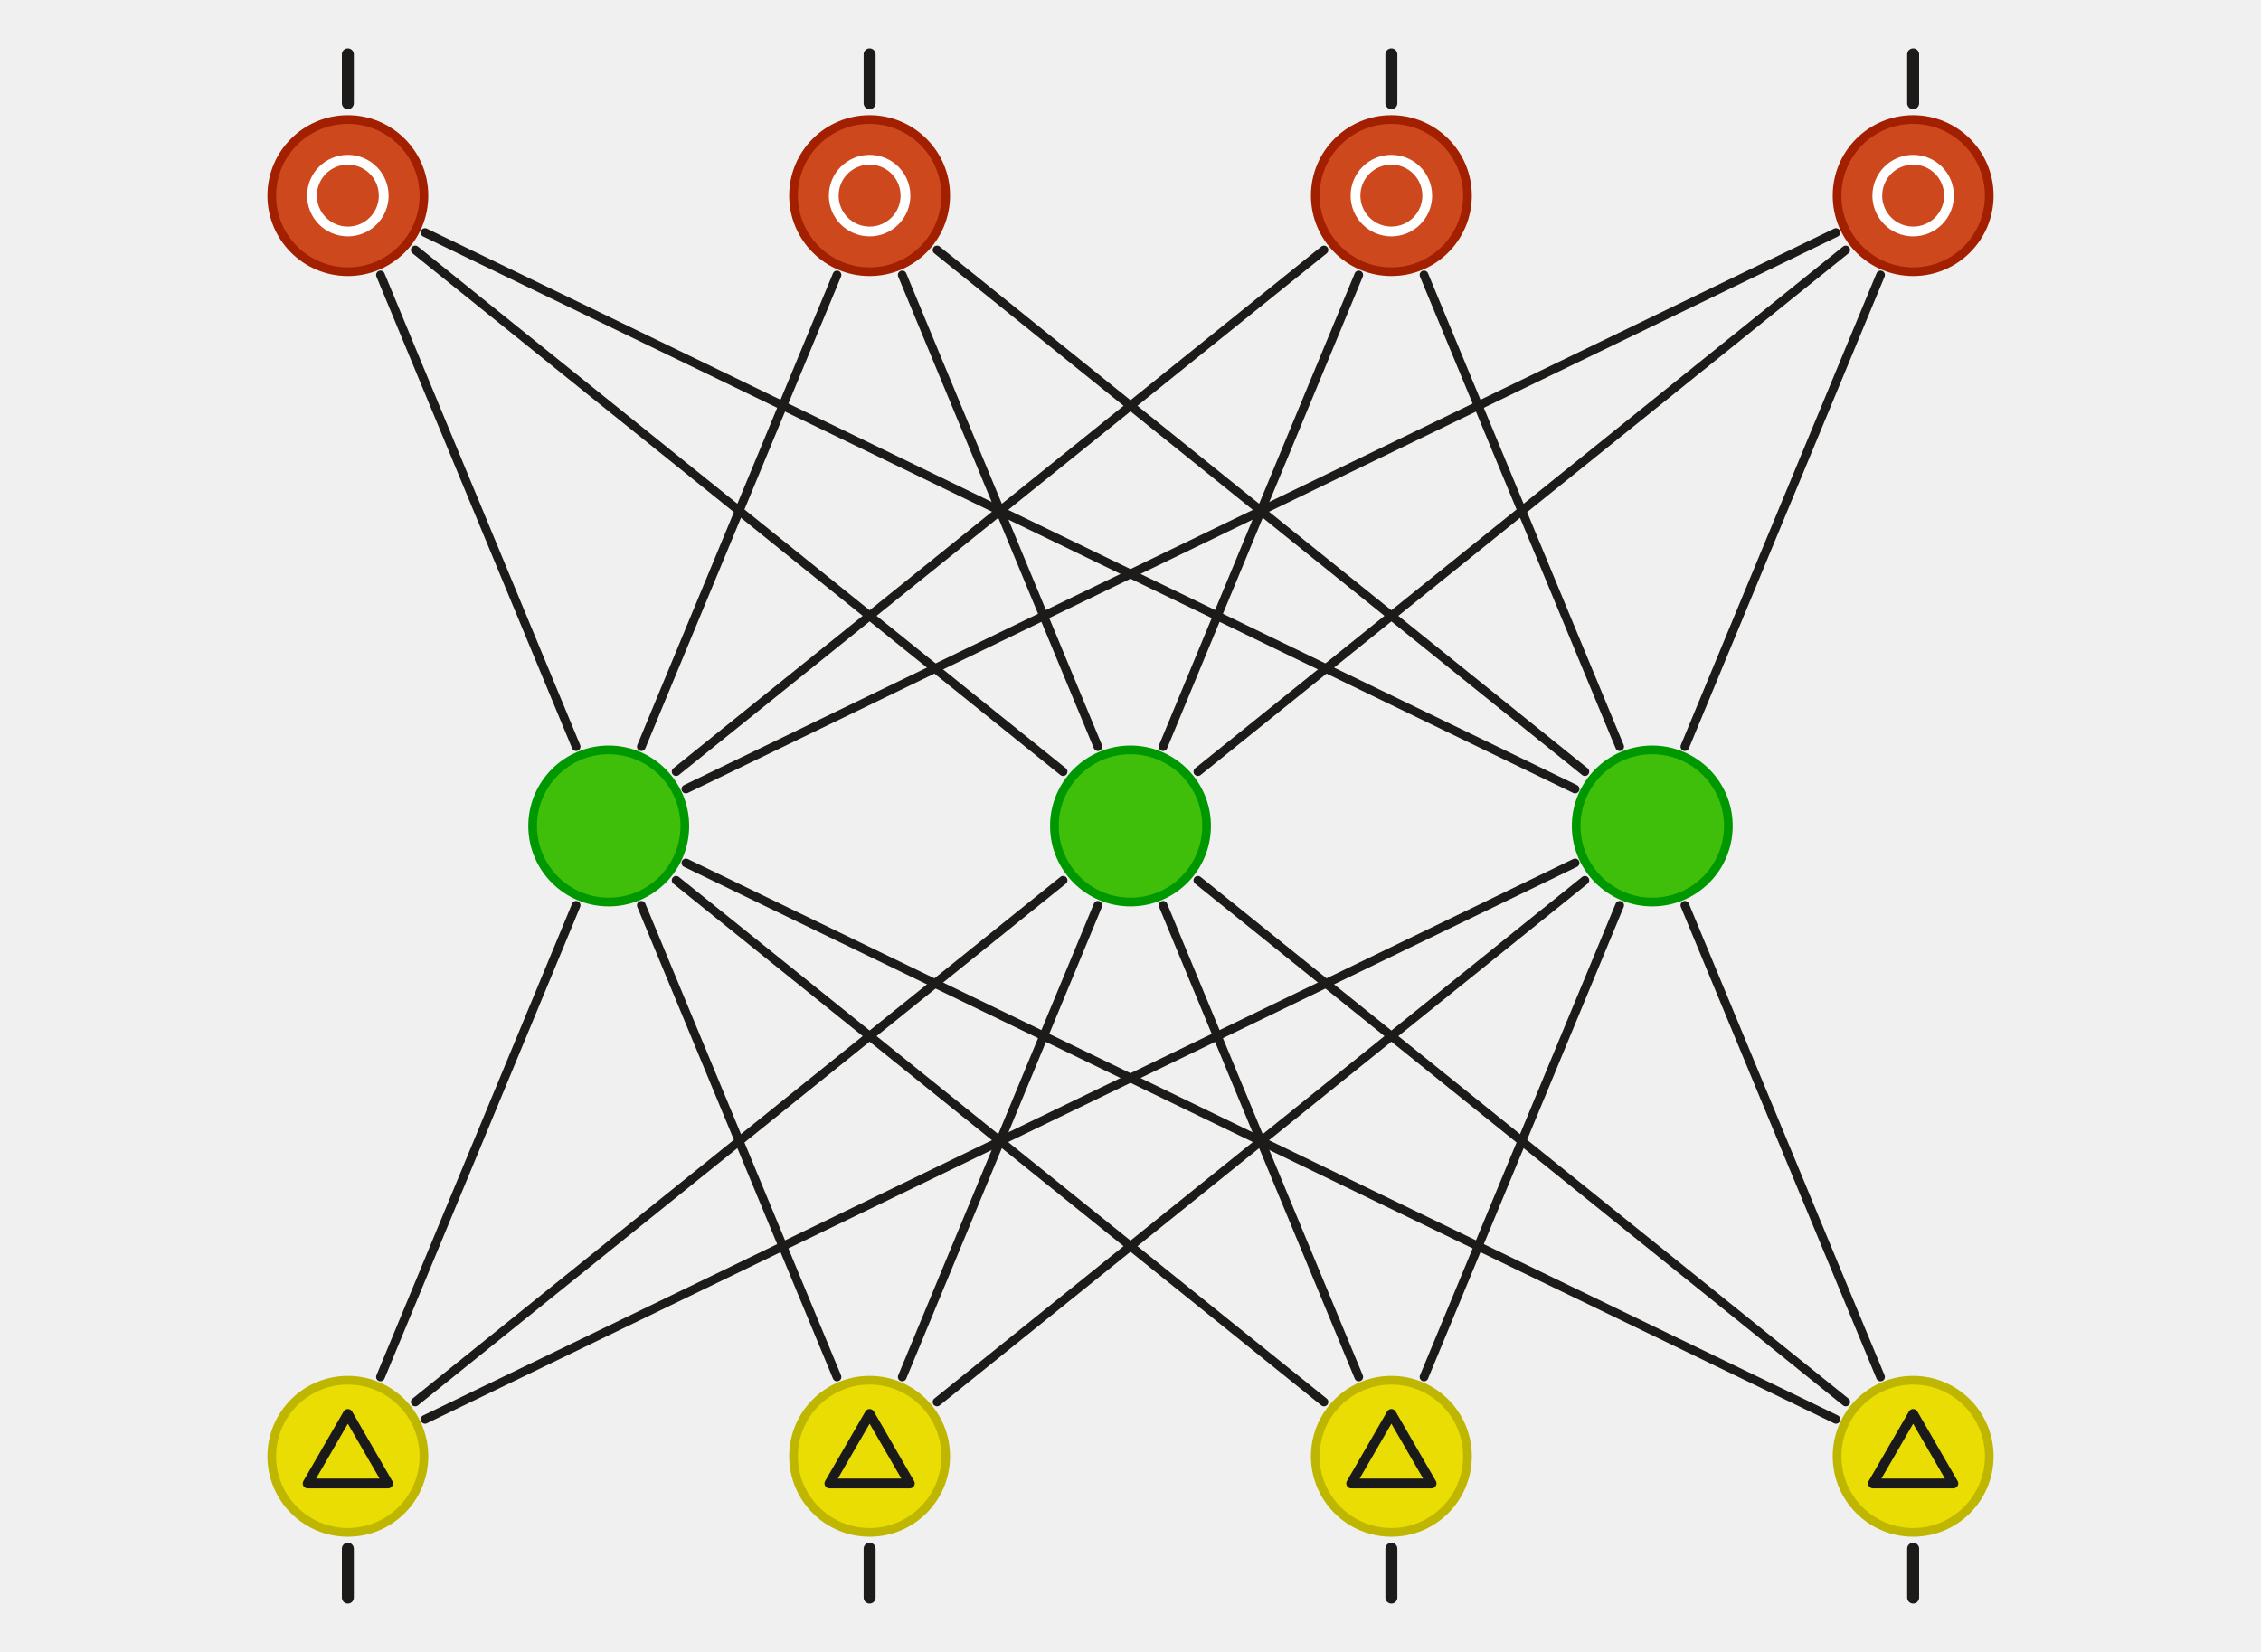
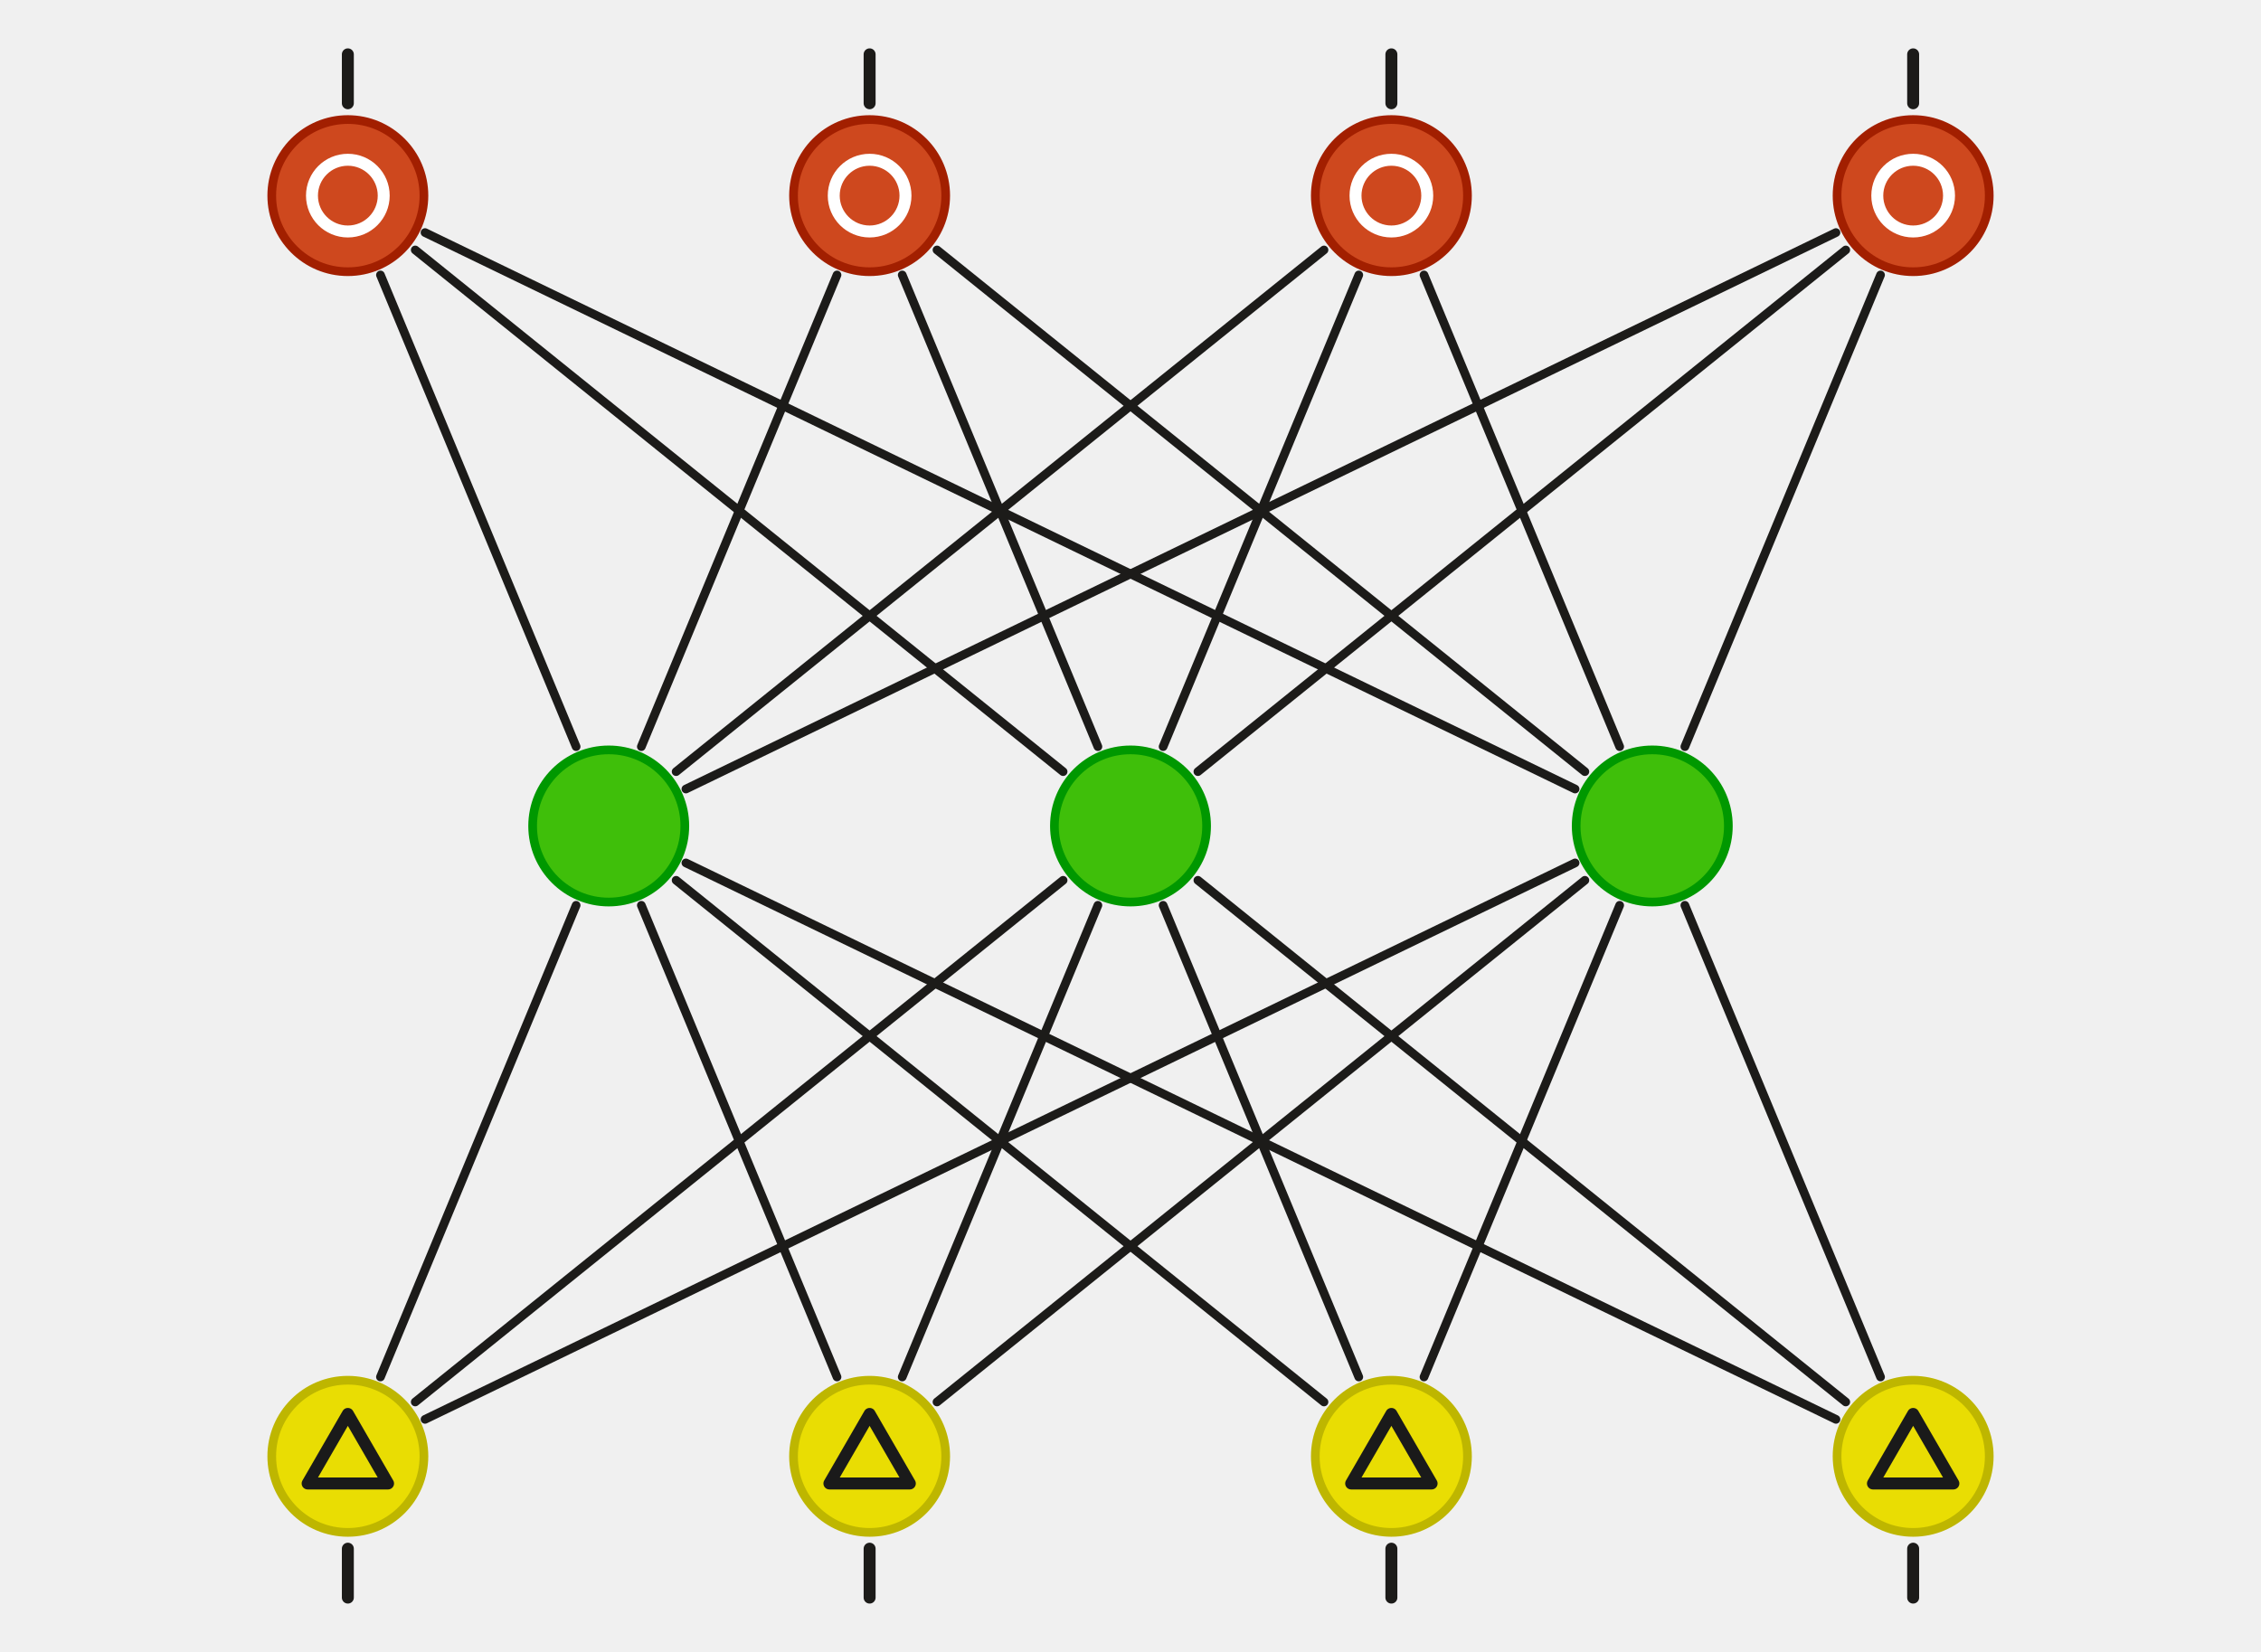
<svg xmlns="http://www.w3.org/2000/svg" viewBox="0 0 208 152" width="416" height="304" role="img">
  <defs>
    <marker id="arr-denoising_ae" viewBox="0 0 10 10" refX="8" refY="5" markerUnits="userSpaceOnUse" markerWidth="5.4" markerHeight="5.4" orient="auto-start-reverse">
      <path d="M2 1L8 5L2 9" fill="none" stroke="#1C1B19" stroke-width="1.481" stroke-linecap="round" stroke-linejoin="round" />
    </marker>
  </defs>
  <g fill="none" stroke="#1C1B19" stroke-width="0.8" stroke-linecap="round" stroke-linejoin="round">
    <line x1="35" y1="126.7" x2="53" y2="83.3" />
    <line x1="77" y1="126.7" x2="59" y2="83.3" />
    <line x1="121.8" y1="129" x2="62.2" y2="81" />
    <line x1="168.9" y1="130.6" x2="63.1" y2="79.4" />
    <line x1="38.2" y1="129" x2="97.8" y2="81" />
    <line x1="83" y1="126.7" x2="101" y2="83.3" />
    <line x1="125" y1="126.7" x2="107" y2="83.3" />
    <line x1="169.8" y1="129" x2="110.2" y2="81" />
    <line x1="39.1" y1="130.6" x2="144.9" y2="79.4" />
    <line x1="86.2" y1="129" x2="145.8" y2="81" />
    <line x1="131" y1="126.7" x2="149" y2="83.3" />
    <line x1="173" y1="126.7" x2="155" y2="83.3" />
    <line x1="53" y1="68.7" x2="35" y2="25.3" />
    <line x1="97.8" y1="71" x2="38.2" y2="23" />
    <line x1="144.9" y1="72.6" x2="39.1" y2="21.4" />
    <line x1="59" y1="68.7" x2="77" y2="25.3" />
    <line x1="101" y1="68.7" x2="83" y2="25.3" />
    <line x1="145.8" y1="71" x2="86.2" y2="23" />
    <line x1="62.2" y1="71" x2="121.8" y2="23" />
    <line x1="107" y1="68.7" x2="125" y2="25.3" />
    <line x1="149" y1="68.7" x2="131" y2="25.3" />
    <line x1="63.1" y1="72.6" x2="168.9" y2="21.4" />
    <line x1="110.2" y1="71" x2="169.8" y2="23" />
    <line x1="155" y1="68.7" x2="173" y2="25.3" />
  </g>
  <circle cx="32" cy="134" r="7" fill="#E9DD03" stroke="#BEB600" stroke-width="0.8" />
-   <g fill="none" stroke="#1A1A1A" stroke-width="0.9" stroke-linejoin="round">
+   <g fill="none" stroke="#1A1A1A" stroke-width="1.1" stroke-linejoin="round">
    <polygon points="32,130.1 35.7,136.5 28.3,136.5" />
  </g>
  <g stroke="#1C1B19" stroke-width="1.1" stroke-linecap="round">
    <line x1="32" y1="142.5" x2="32" y2="147" />
  </g>
  <circle cx="80" cy="134" r="7" fill="#E9DD03" stroke="#BEB600" stroke-width="0.8" />
-   <g fill="none" stroke="#1A1A1A" stroke-width="0.9" stroke-linejoin="round">
+   <g fill="none" stroke="#1A1A1A" stroke-width="1.1" stroke-linejoin="round">
    <polygon points="80,130.1 83.7,136.5 76.3,136.5" />
  </g>
  <g stroke="#1C1B19" stroke-width="1.1" stroke-linecap="round">
    <line x1="80" y1="142.5" x2="80" y2="147" />
  </g>
  <circle cx="128" cy="134" r="7" fill="#E9DD03" stroke="#BEB600" stroke-width="0.8" />
-   <g fill="none" stroke="#1A1A1A" stroke-width="0.9" stroke-linejoin="round">
+   <g fill="none" stroke="#1A1A1A" stroke-width="1.1" stroke-linejoin="round">
    <polygon points="128,130.1 131.7,136.5 124.3,136.5" />
  </g>
  <g stroke="#1C1B19" stroke-width="1.1" stroke-linecap="round">
    <line x1="128" y1="142.5" x2="128" y2="147" />
  </g>
  <circle cx="176" cy="134" r="7" fill="#E9DD03" stroke="#BEB600" stroke-width="0.8" />
-   <g fill="none" stroke="#1A1A1A" stroke-width="0.9" stroke-linejoin="round">
+   <g fill="none" stroke="#1A1A1A" stroke-width="1.1" stroke-linejoin="round">
    <polygon points="176,130.1 179.7,136.5 172.3,136.5" />
  </g>
  <g stroke="#1C1B19" stroke-width="1.1" stroke-linecap="round">
    <line x1="176" y1="142.5" x2="176" y2="147" />
  </g>
  <circle cx="56" cy="76" r="7" fill="#3FBF0A" stroke="#009800" stroke-width="0.8" />
  <circle cx="104" cy="76" r="7" fill="#3FBF0A" stroke="#009800" stroke-width="0.8" />
  <circle cx="152" cy="76" r="7" fill="#3FBF0A" stroke="#009800" stroke-width="0.8" />
  <circle cx="32" cy="18" r="7" fill="#CE481E" stroke="#A21F00" stroke-width="0.8" />
-   <g fill="none" stroke="#FFFFFF" stroke-width="0.9" stroke-linejoin="round">
+   <g fill="none" stroke="#FFFFFF" stroke-width="1.1" stroke-linejoin="round">
    <circle cx="32" cy="18" r="3.3" />
  </g>
  <g stroke="#1C1B19" stroke-width="1.1" stroke-linecap="round">
    <line x1="32" y1="9.5" x2="32" y2="5" />
  </g>
  <circle cx="80" cy="18" r="7" fill="#CE481E" stroke="#A21F00" stroke-width="0.8" />
-   <g fill="none" stroke="#FFFFFF" stroke-width="0.9" stroke-linejoin="round">
+   <g fill="none" stroke="#FFFFFF" stroke-width="1.1" stroke-linejoin="round">
    <circle cx="80" cy="18" r="3.3" />
  </g>
  <g stroke="#1C1B19" stroke-width="1.1" stroke-linecap="round">
    <line x1="80" y1="9.5" x2="80" y2="5" />
  </g>
  <circle cx="128" cy="18" r="7" fill="#CE481E" stroke="#A21F00" stroke-width="0.8" />
-   <g fill="none" stroke="#FFFFFF" stroke-width="0.9" stroke-linejoin="round">
+   <g fill="none" stroke="#FFFFFF" stroke-width="1.1" stroke-linejoin="round">
    <circle cx="128" cy="18" r="3.3" />
  </g>
  <g stroke="#1C1B19" stroke-width="1.1" stroke-linecap="round">
    <line x1="128" y1="9.5" x2="128" y2="5" />
  </g>
  <circle cx="176" cy="18" r="7" fill="#CE481E" stroke="#A21F00" stroke-width="0.8" />
-   <g fill="none" stroke="#FFFFFF" stroke-width="0.9" stroke-linejoin="round">
+   <g fill="none" stroke="#FFFFFF" stroke-width="1.1" stroke-linejoin="round">
    <circle cx="176" cy="18" r="3.3" />
  </g>
  <g stroke="#1C1B19" stroke-width="1.1" stroke-linecap="round">
    <line x1="176" y1="9.5" x2="176" y2="5" />
  </g>
</svg>
